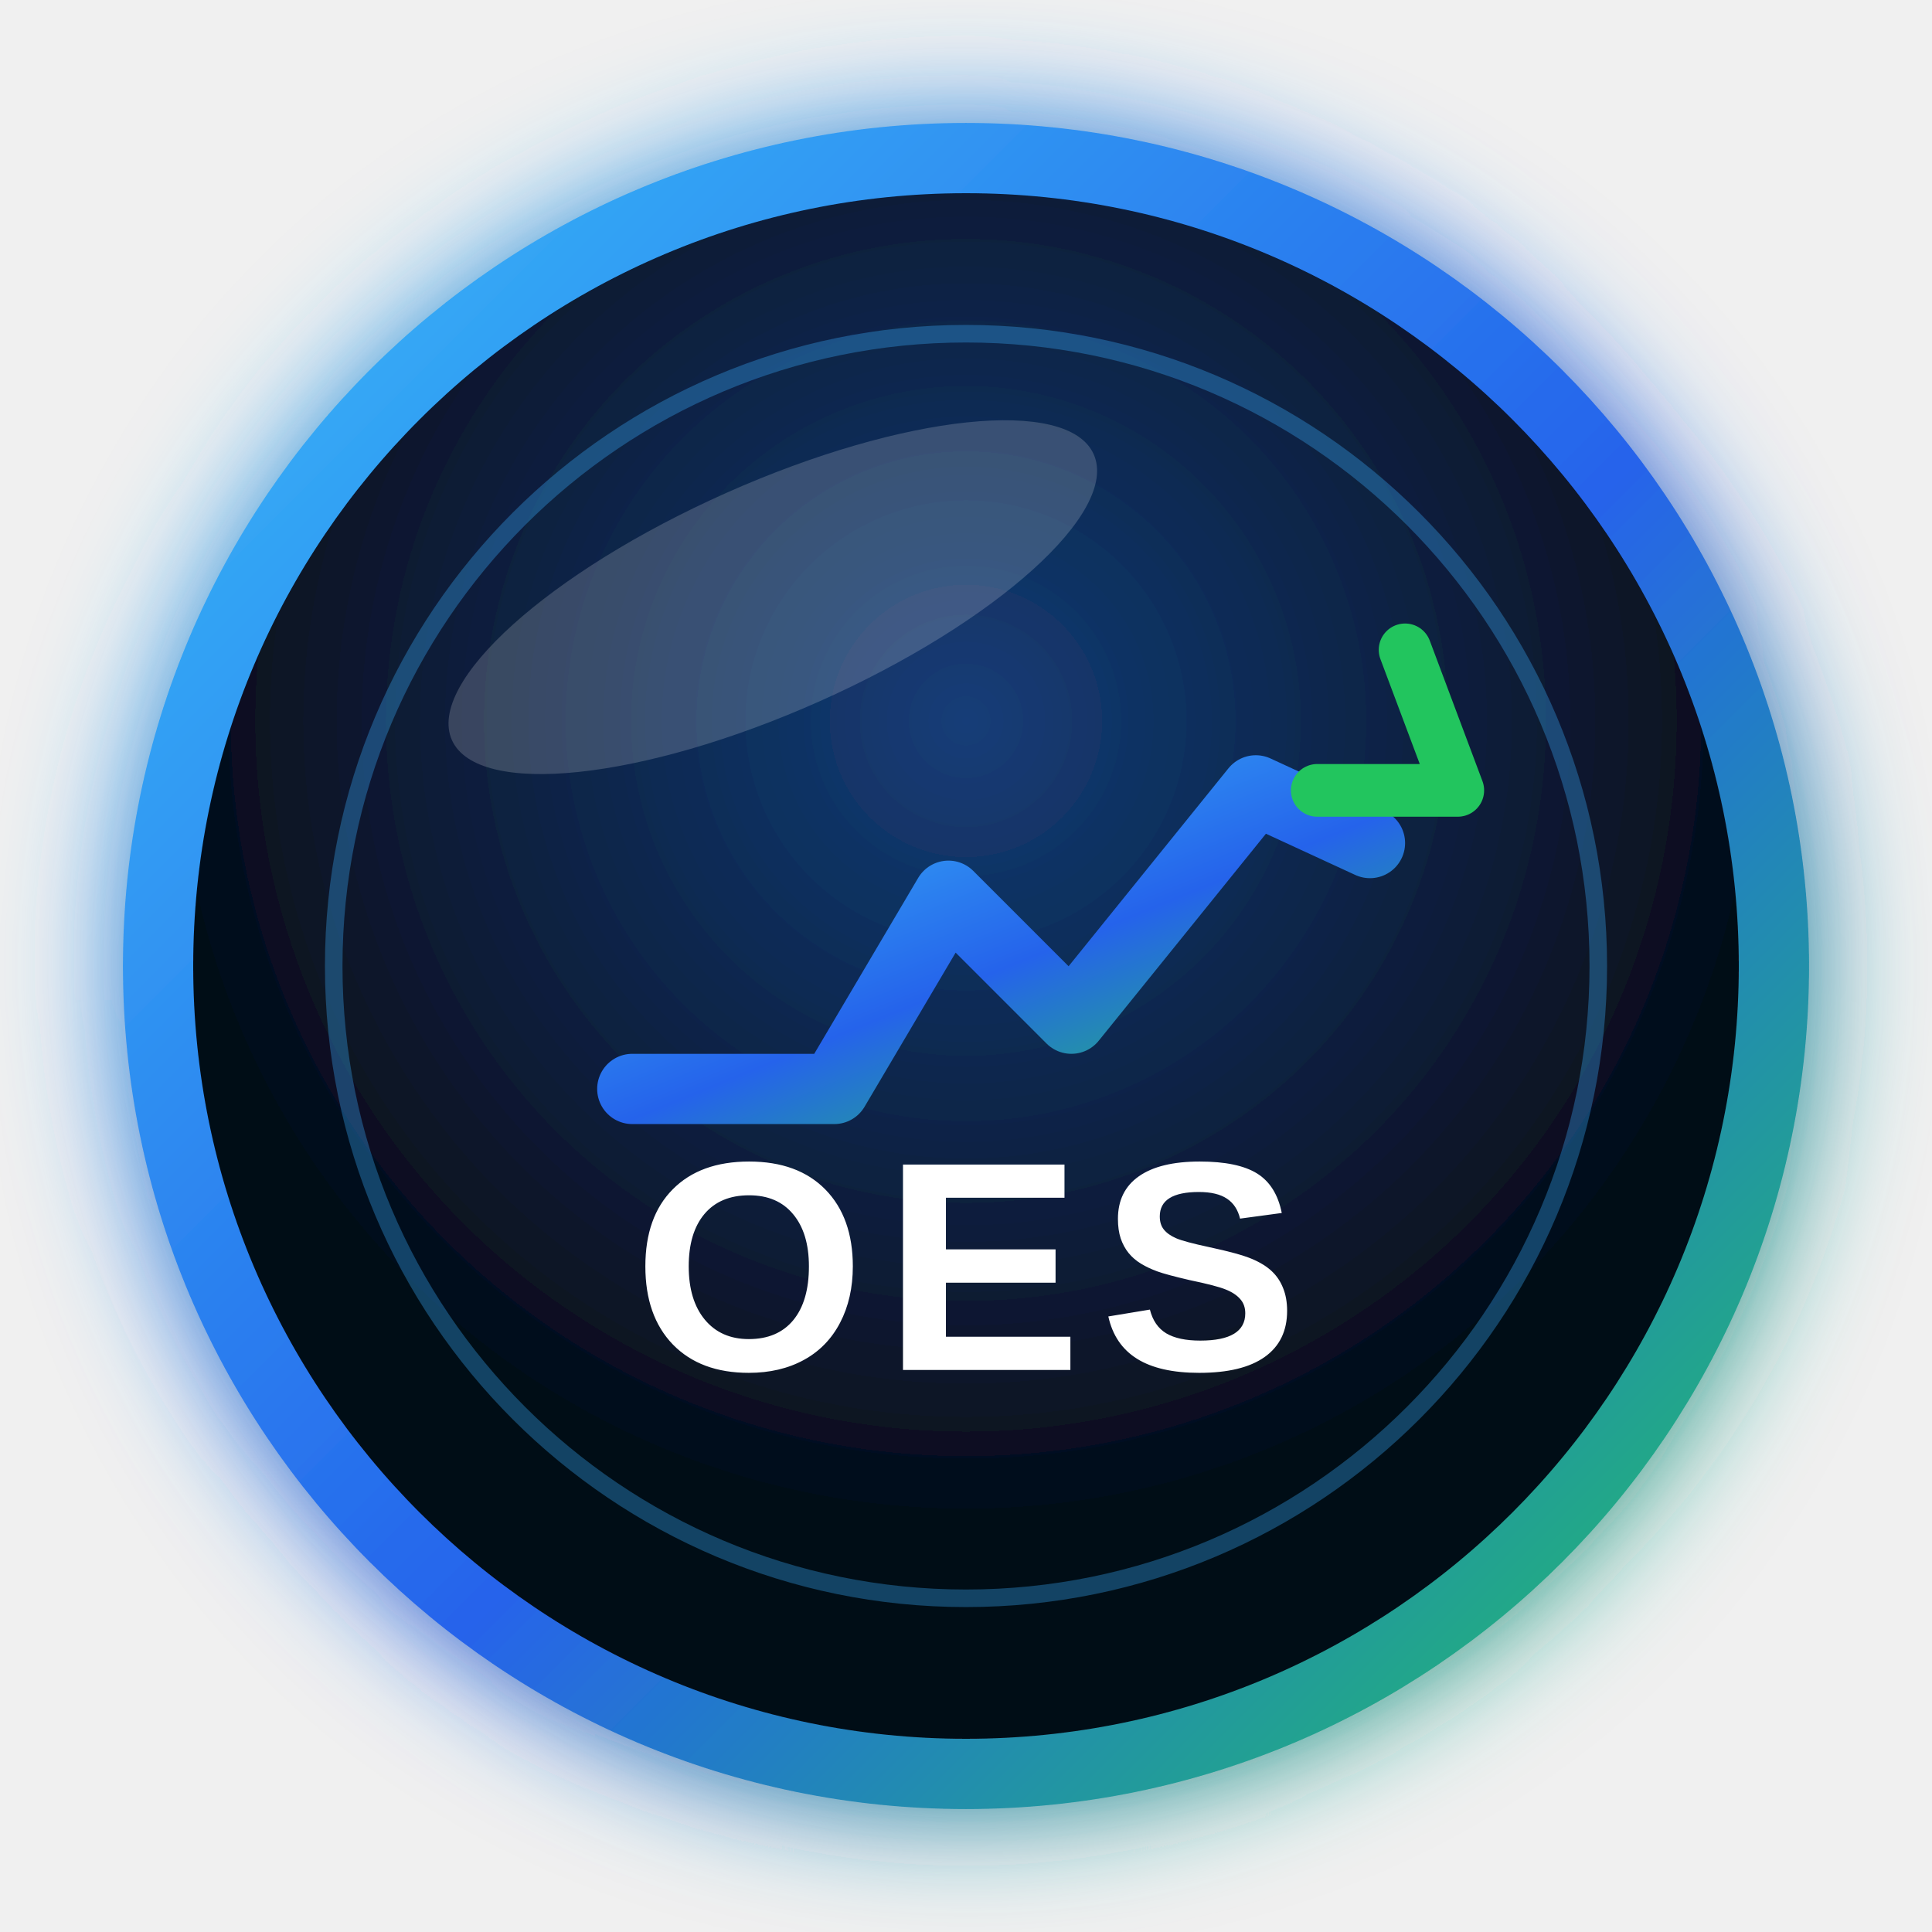
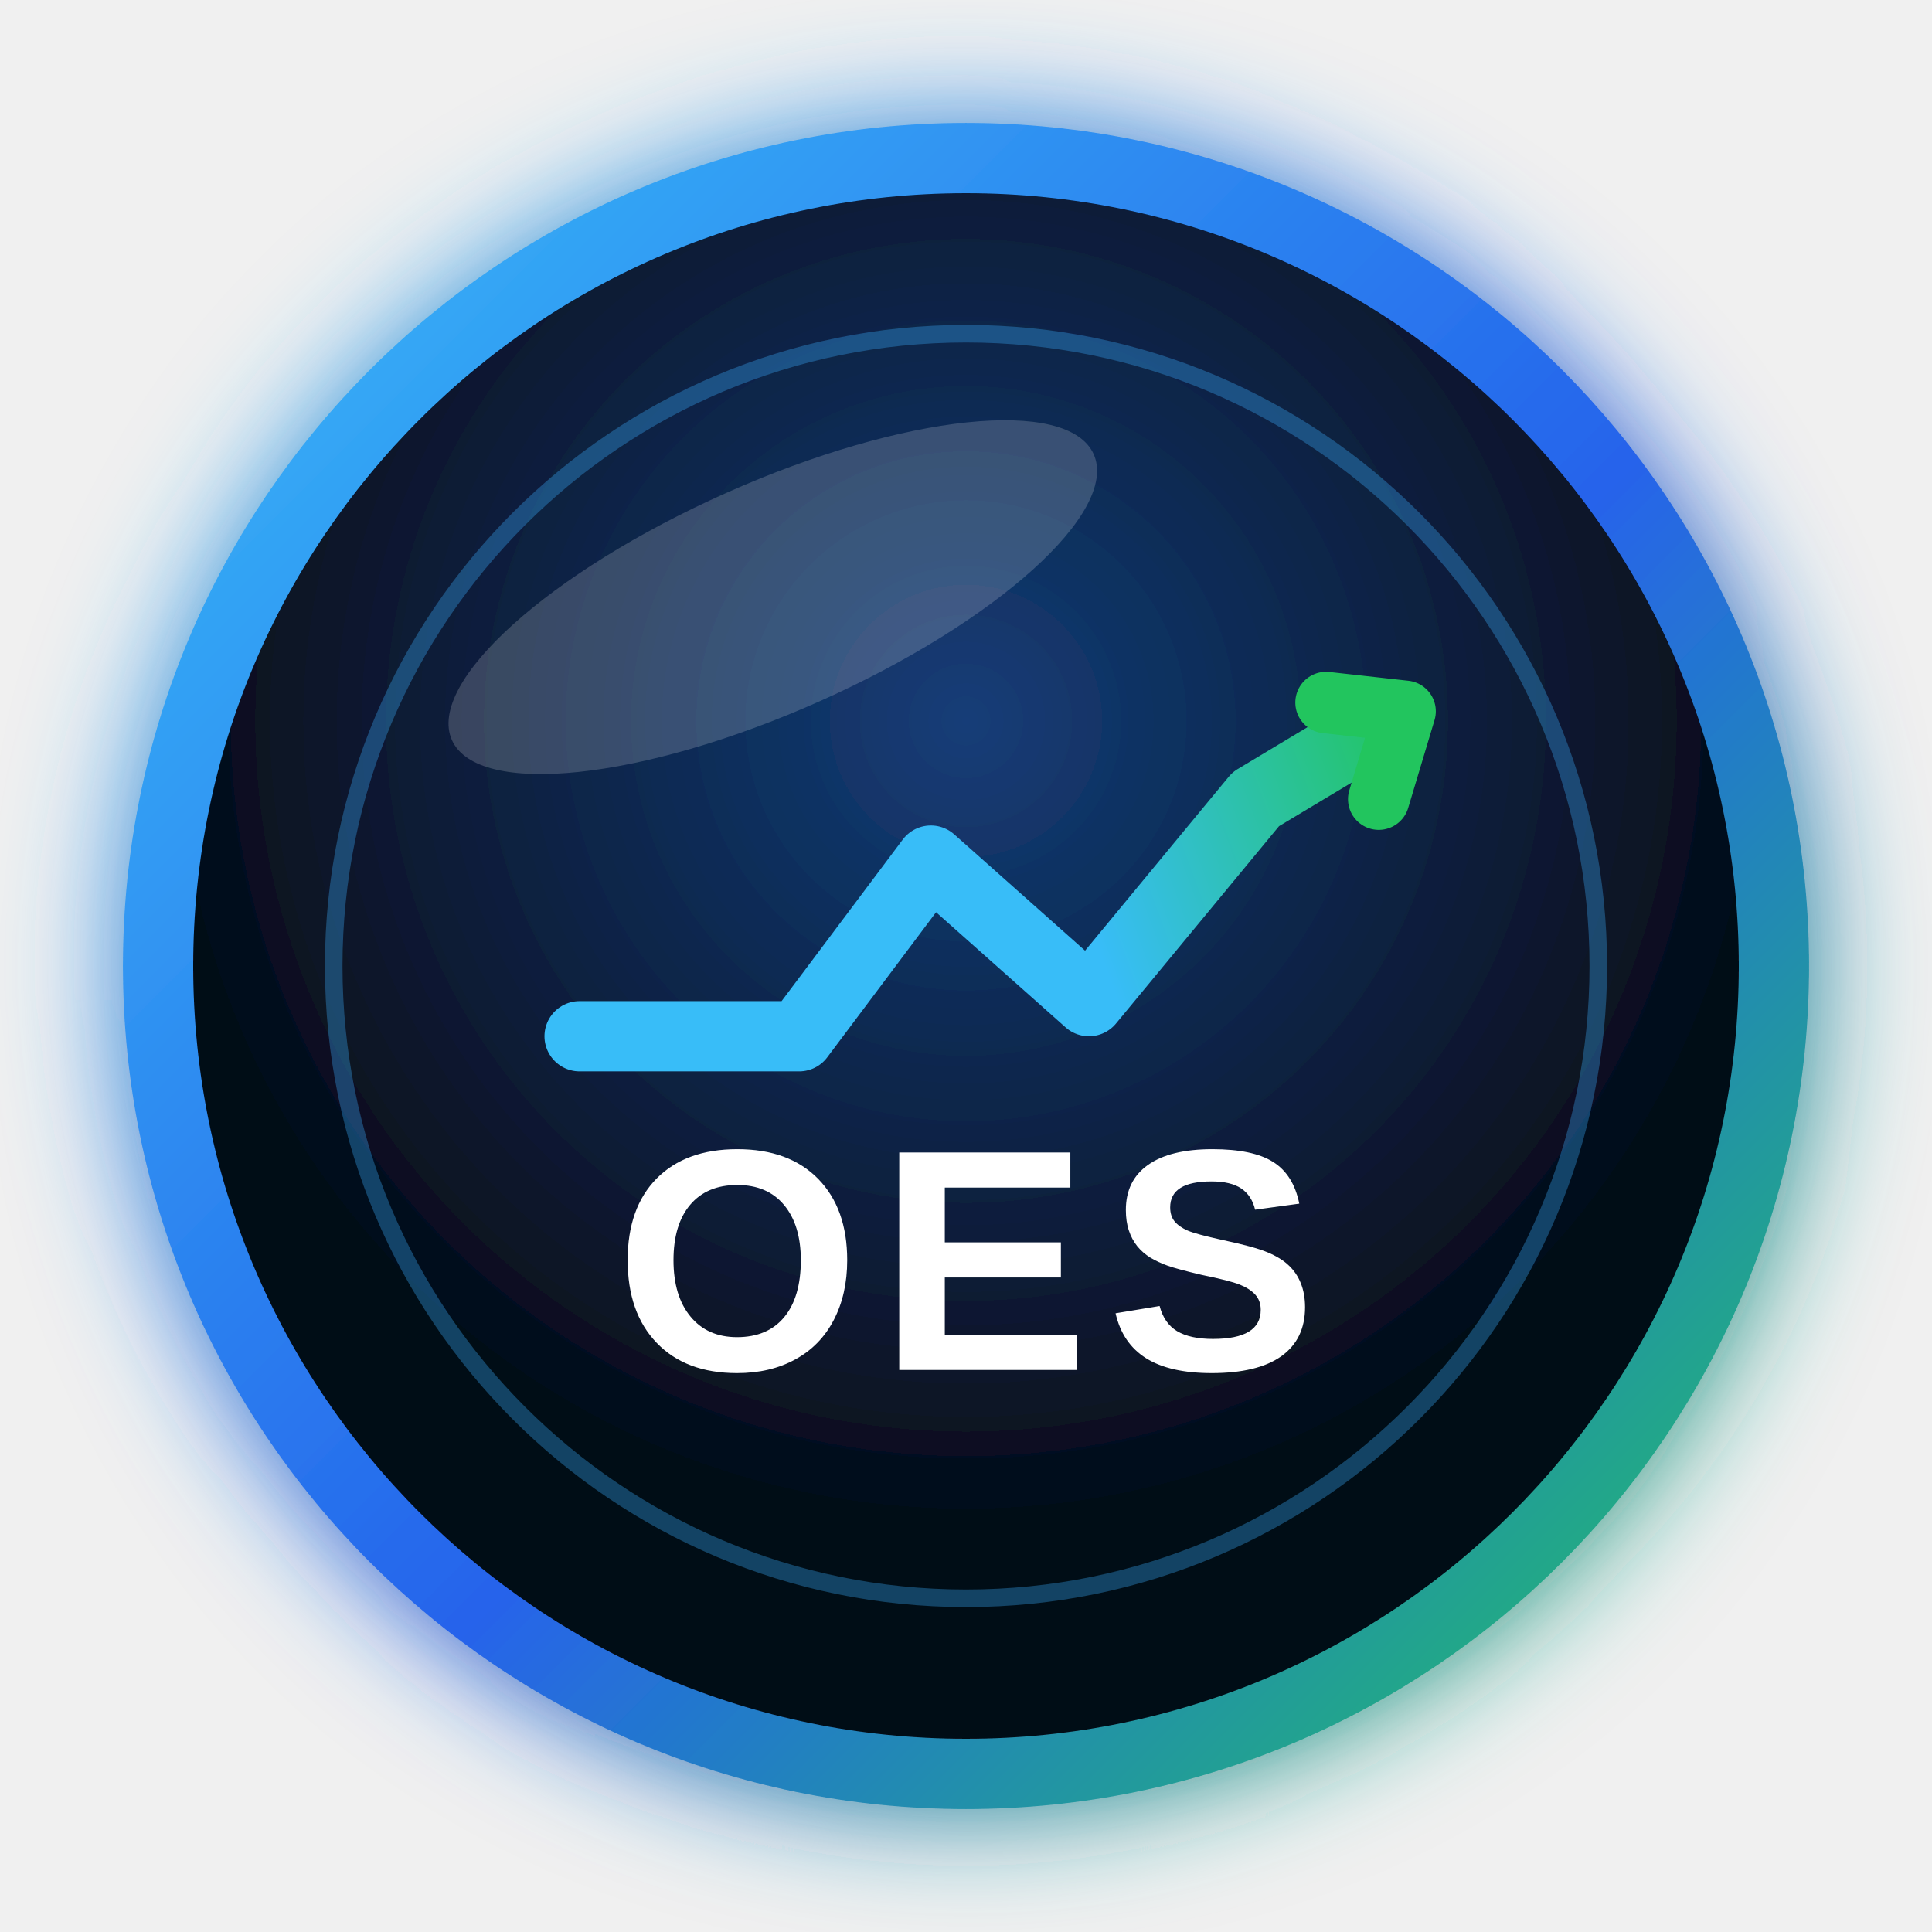
<svg xmlns="http://www.w3.org/2000/svg" width="220" height="220" viewBox="0 0 220 220">
  <defs>
    <linearGradient id="ring" x1="0%" y1="0%" x2="100%" y2="100%">
      <stop offset="0%" stop-color="#39bdf8" />
      <stop offset="55%" stop-color="#2563eb" />
+       <stop offset="100%" stop-color="#22c55e" />
+     </linearGradient>
+     <linearGradient id="executionLine" x1="62" y1="118" x2="160" y2="82" gradientUnits="userSpaceOnUse">
+       <stop offset="0%" stop-color="#38bdf8" />
+       <stop offset="60%" stop-color="#38bdf8" />
      <stop offset="100%" stop-color="#22c55e" />
    </linearGradient>
    <radialGradient id="center" cx="50%" cy="35%">
      <stop offset="0%" stop-color="#143d78" />
      <stop offset="100%" stop-color="#050b16" />
    </radialGradient>
    <filter id="glow" x="-50%" y="-50%" width="200%" height="200%">
      <feGaussianBlur stdDeviation="7" result="blur" />
      <feMerge>
        <feMergeNode in="blur" />
        <feMergeNode in="SourceGraphic" />
      </feMerge>
    </filter>
  </defs>
  <circle cx="110" cy="110" r="92" fill="url(#center)" stroke="url(#ring)" stroke-width="8" filter="url(#glow)" />
  <circle cx="110" cy="110" r="72" fill="none" stroke="#3aaeff55" stroke-width="2" />
  <ellipse cx="88" cy="68" rx="40" ry="13" fill="white" opacity=".18" transform="rotate(-24 88 68)" />
-   <path d="M72 124 L95 124 L108 102 L122 116 L143 90 L156 96" fill="none" stroke="url(#ring)" stroke-width="8" stroke-linecap="round" stroke-linejoin="round" />
-   <path d="M150 90 L166 90 L160 74" fill="none" stroke="#22c55e" stroke-width="6" stroke-linecap="round" stroke-linejoin="round" />
-   <text x="110" y="156" text-anchor="middle" font-family="Arial, Helvetica, sans-serif" font-size="34" font-weight="900" letter-spacing="2" fill="white">
- OES
+   <path d="M66 118        L91 118        L106 98        L124 114        L143 91        L158 82" fill="none" stroke="url(#executionLine)" stroke-width="8" stroke-linecap="round" stroke-linejoin="round" />
+   <path d="M151 80        L160 81        L157 91" fill="none" stroke="#22c55e" stroke-width="7" stroke-linecap="round" stroke-linejoin="round" />
+   <text x="110" y="156" text-anchor="middle" font-family="Arial, Helvetica, sans-serif" font-size="36" font-weight="900" letter-spacing="2" fill="white">
+     OES
</text>
</svg>
